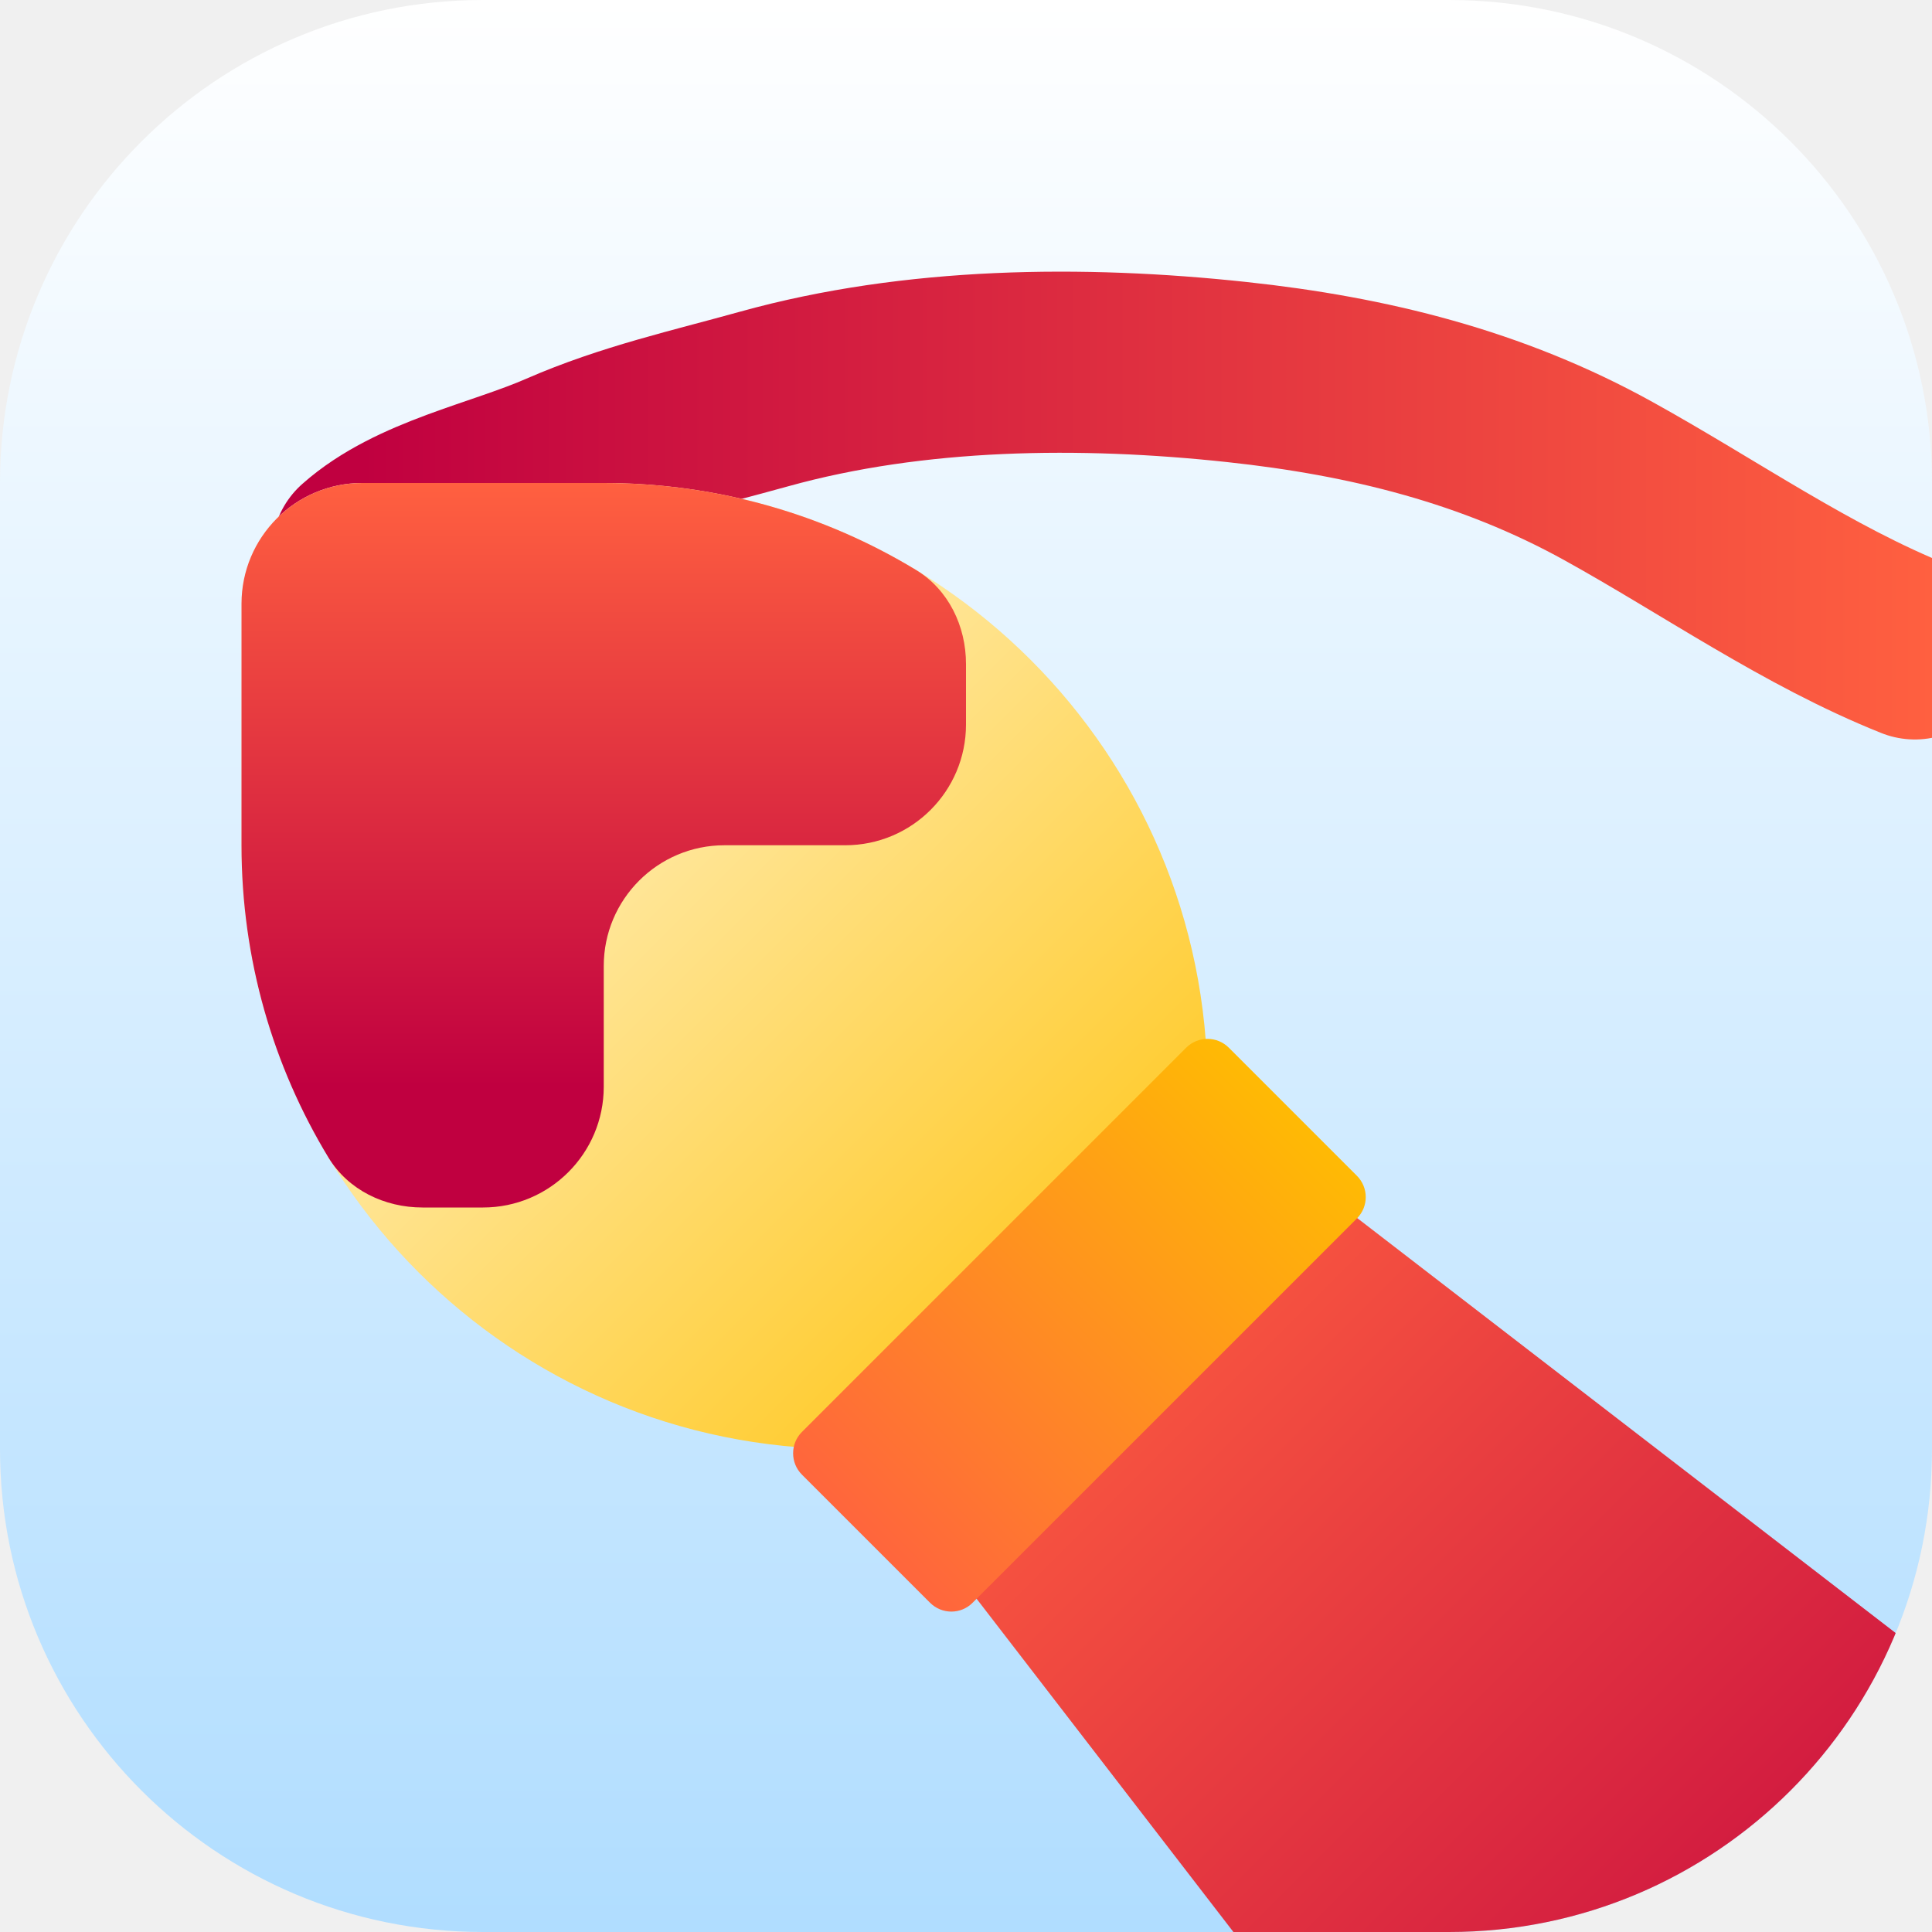
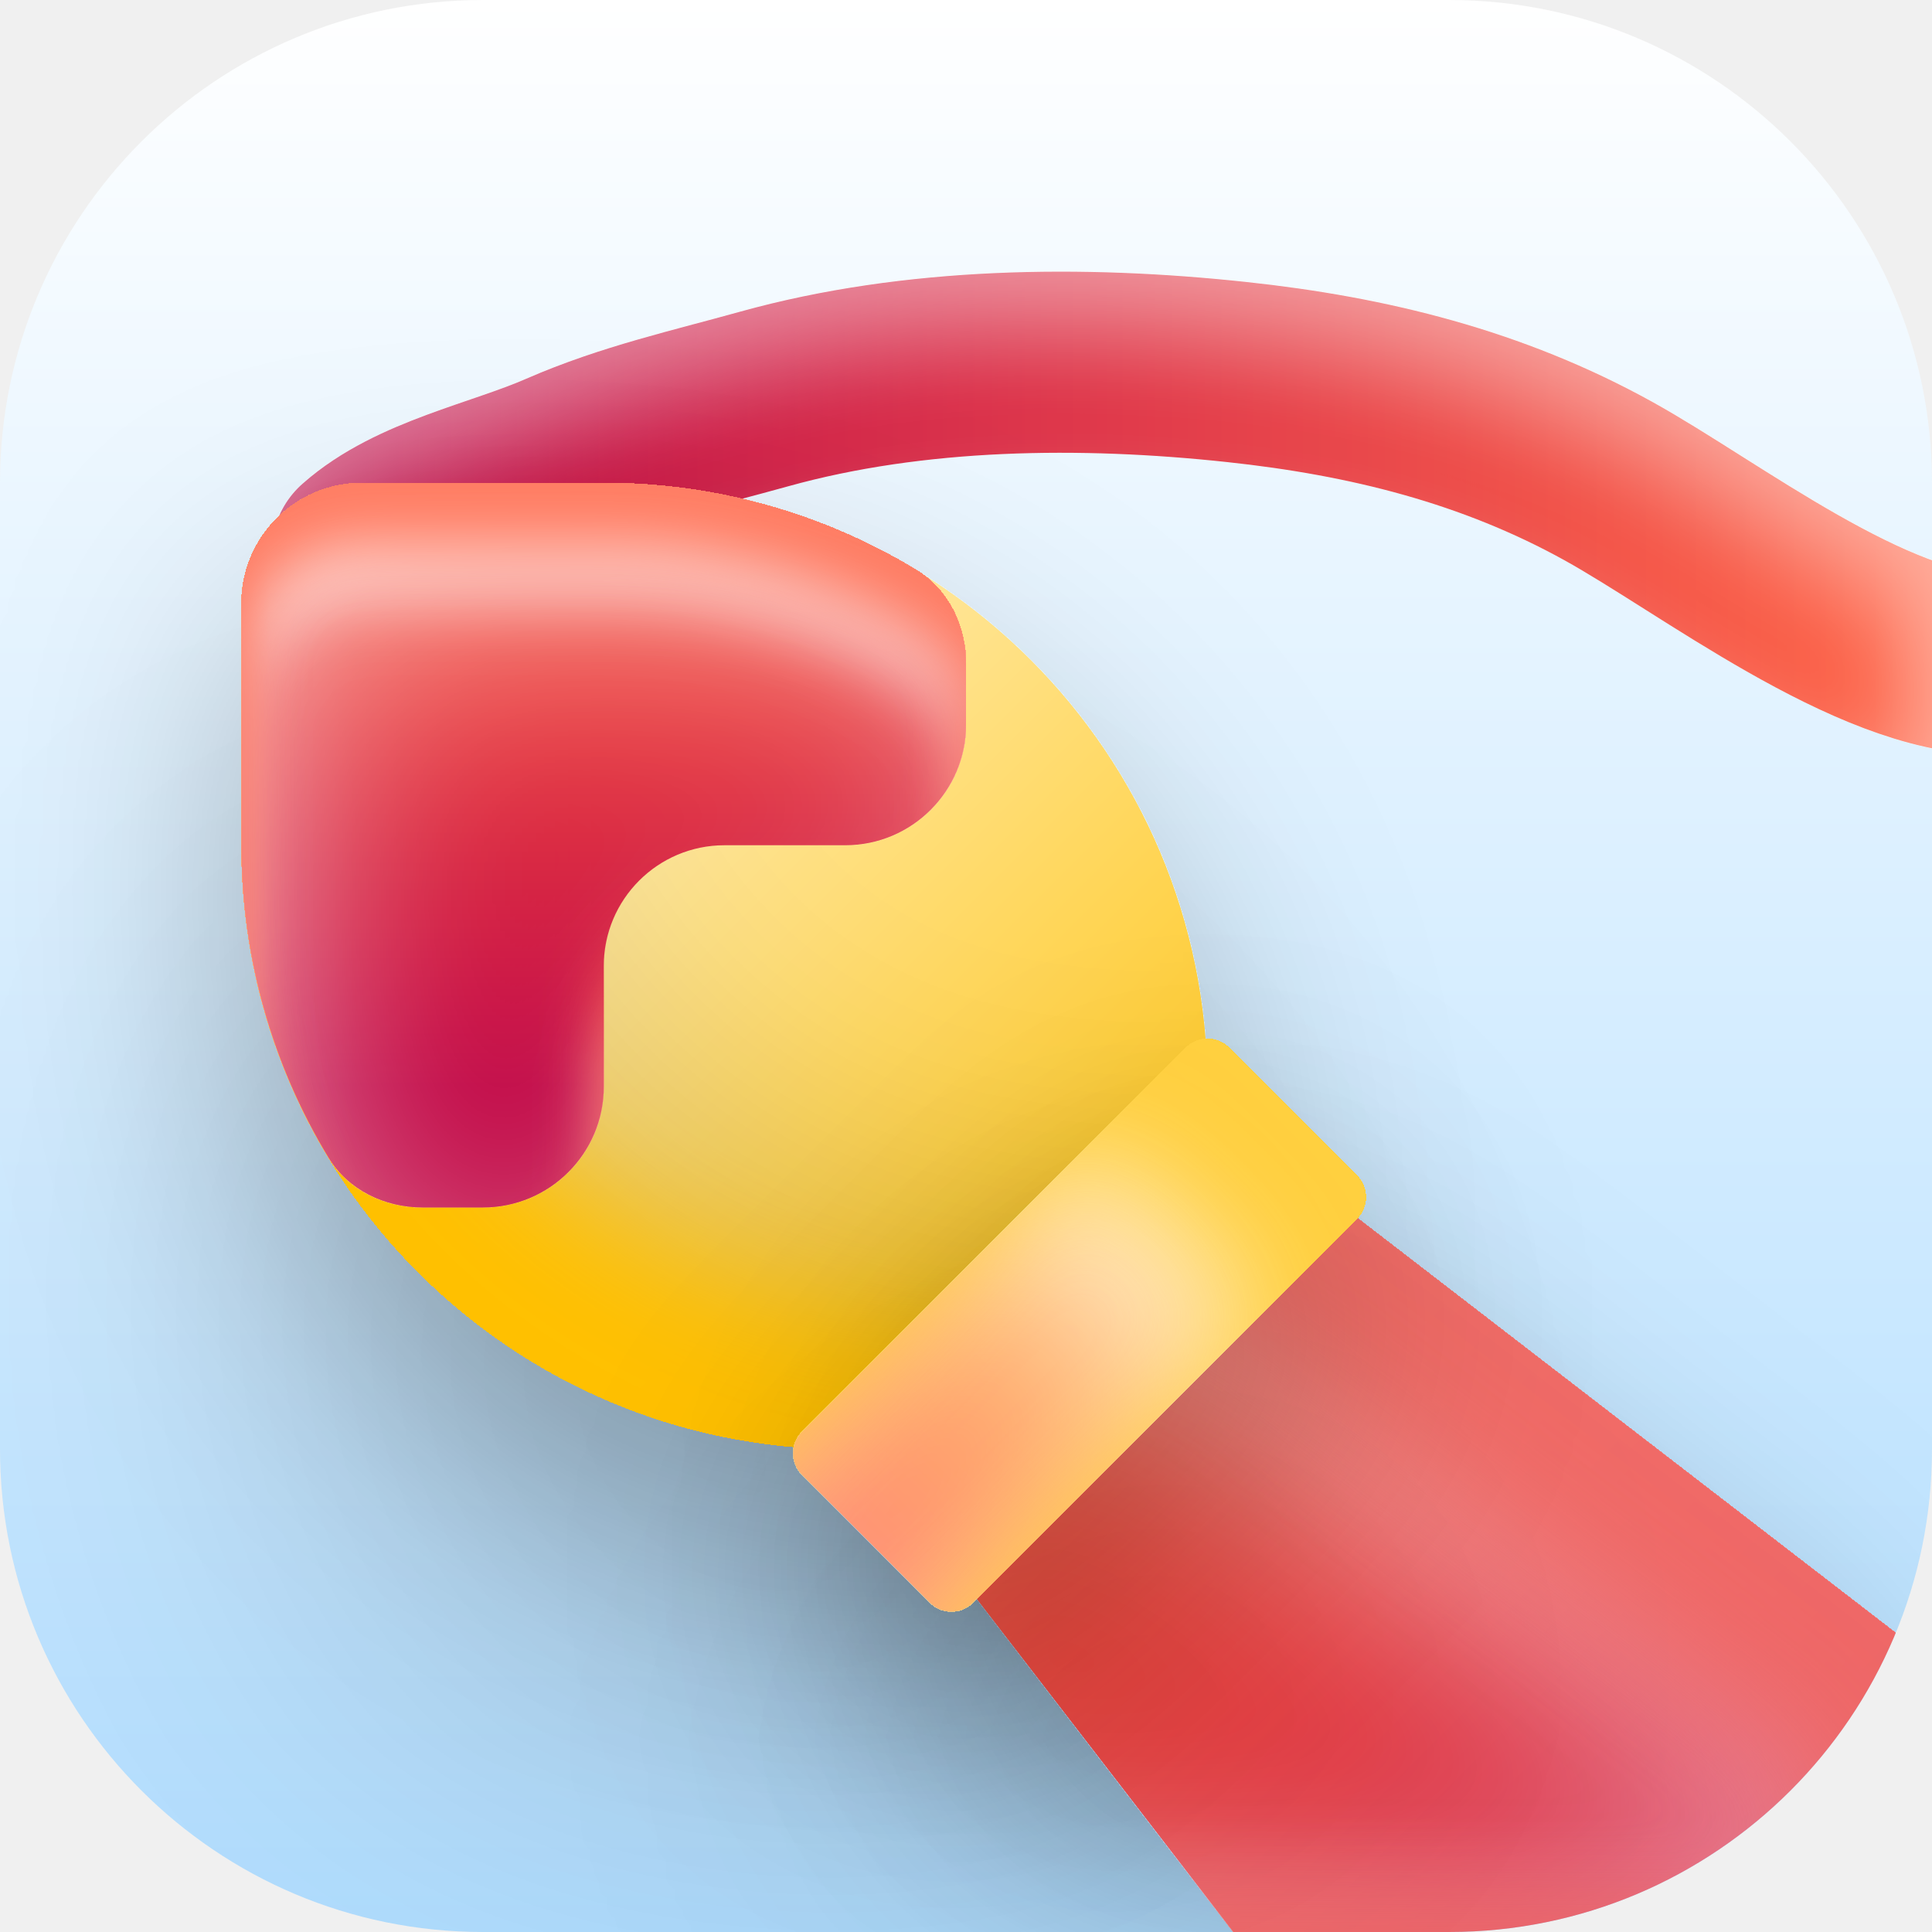
<svg xmlns="http://www.w3.org/2000/svg" width="16" height="16" viewBox="0 0 16 16" fill="none">
-   <g clip-path="url(#clip0_606_27)">
-     <rect width="16" height="16" rx="4" fill="url(#paint0_linear_606_27)" />
-     <path d="M3 4.57C3.433 4.185 4.133 4.054 4.658 3.824C5.203 3.586 5.758 3.463 6.329 3.304C7.575 2.958 8.959 2.943 10.242 3.081C11.335 3.198 12.361 3.453 13.32 3.984C14.157 4.447 14.97 5.019 15.858 5.374" stroke="url(#paint1_linear_606_27)" stroke-width="1.5" stroke-linecap="round" />
-     <path d="M2 5C2 4.448 2.448 4 3 4H5C7.761 4 10 6.239 10 9V11C10 11.552 9.552 12 9 12H7C4.239 12 2 9.761 2 7V5Z" fill="url(#paint2_linear_606_27)" />
-     <path fill-rule="evenodd" clip-rule="evenodd" d="M3 4C2.448 4 2 4.448 2 5V7C2 7.947 2.263 8.832 2.72 9.586C2.883 9.855 3.185 10 3.499 10H4C4.552 10 5 9.552 5 9V8C5 7.448 5.448 7 6 7H7C7.552 7 8 6.552 8 6V5.499C8 5.185 7.855 4.883 7.586 4.72C6.832 4.263 5.947 4 5 4H3Z" fill="url(#paint3_linear_606_27)" />
-     <path d="M8.073 13.221C7.459 12.424 7.532 11.296 8.243 10.586L8.586 10.243C9.296 9.532 10.424 9.459 11.221 10.073L16.745 14.33C17.701 15.066 17.792 16.475 16.938 17.328L15.328 18.938C14.475 19.792 13.066 19.701 12.33 18.745L8.073 13.221Z" fill="url(#paint4_linear_606_27)" />
-     <path d="M6.641 12.212C6.544 12.115 6.544 11.956 6.641 11.859L9.823 8.677C9.921 8.579 10.079 8.579 10.177 8.677L11.237 9.737C11.335 9.835 11.335 9.993 11.237 10.091L8.055 13.273C7.958 13.371 7.8 13.371 7.702 13.273L6.641 12.212Z" fill="url(#paint5_linear_606_27)" />
+   <g clip-path="url(#clip0_810_398)">
+     <rect width="16" height="16" rx="4" fill="url(#paint0_linear_810_398)" />
+     <g filter="url(#filter0_i_810_398)">
+       <path d="M3 4.57C3.433 4.185 4.133 4.054 4.658 3.824C5.203 3.586 5.758 3.463 6.329 3.304C7.575 2.958 8.959 2.943 10.242 3.081C11.335 3.198 12.361 3.453 13.32 3.984C14.157 4.447 15.5 5.5 16.5 5.5" stroke="url(#paint1_linear_810_398)" stroke-width="1.5" stroke-linecap="round" />
+     </g>
+     <g filter="url(#filter1_ddii_810_398)">
+       <path d="M2 5C2 4.448 2.448 4 3 4H5C7.761 4 10 6.239 10 9V11C10 11.552 9.552 12 9 12H7C4.239 12 2 9.761 2 7V5Z" fill="url(#paint2_linear_810_398)" />
+     </g>
+     <g filter="url(#filter2_iii_810_398)">
+       <path fill-rule="evenodd" clip-rule="evenodd" d="M3 4C2.448 4 2 4.448 2 5V7C2 7.947 2.263 8.832 2.72 9.586C2.883 9.855 3.185 10 3.499 10H4C4.552 10 5 9.552 5 9V8C5 7.448 5.448 7 6 7H7C7.552 7 8 6.552 8 6V5.499C8 5.185 7.855 4.883 7.586 4.72C6.832 4.263 5.947 4 5 4H3Z" fill="url(#paint3_linear_810_398)" />
+     </g>
+     <g filter="url(#filter3_ddii_810_398)">
+       <path d="M8.073 13.221C7.459 12.424 7.532 11.296 8.243 10.586L8.586 10.243C9.296 9.532 10.424 9.459 11.221 10.073L16.745 14.33C17.701 15.066 17.792 16.475 16.938 17.328L15.328 18.938C14.475 19.792 13.066 19.701 12.33 18.745L8.073 13.221Z" fill="url(#paint4_linear_810_398)" />
+     </g>
+     <g filter="url(#filter4_ddii_810_398)">
+       <path d="M6.641 12.212C6.544 12.115 6.544 11.956 6.641 11.859L9.823 8.677C9.921 8.579 10.079 8.579 10.177 8.677L11.237 9.737C11.335 9.835 11.335 9.993 11.237 10.091L8.055 13.273C7.958 13.371 7.8 13.371 7.702 13.273L6.641 12.212Z" fill="url(#paint5_linear_810_398)" />
+     </g>
  </g>
  <defs>
-     <linearGradient id="paint0_linear_606_27" x1="8" y1="0" x2="8" y2="16" gradientUnits="userSpaceOnUse">
+     <filter id="filter0_i_810_398" x="2.25" y="2.25" width="15" height="4.5" filterUnits="userSpaceOnUse" color-interpolation-filters="sRGB">
+       <feFlood flood-opacity="0" result="BackgroundImageFix" />
+       <feBlend mode="normal" in="SourceGraphic" in2="BackgroundImageFix" result="shape" />
+       <feColorMatrix in="SourceAlpha" type="matrix" values="0 0 0 0 0 0 0 0 0 0 0 0 0 0 0 0 0 0 127 0" result="hardAlpha" />
+       <feOffset dy="0.5" />
+       <feGaussianBlur stdDeviation="0.5" />
+       <feComposite in2="hardAlpha" operator="arithmetic" k2="-1" k3="1" />
+       <feColorMatrix type="matrix" values="0 0 0 0 1 0 0 0 0 1 0 0 0 0 1 0 0 0 0.5 0" />
+       <feBlend mode="normal" in2="shape" result="effect1_innerShadow_810_398" />
+     </filter>
+     <filter id="filter1_ddii_810_398" x="-2" y="2" width="16" height="18" filterUnits="userSpaceOnUse" color-interpolation-filters="sRGB">
+       <feFlood flood-opacity="0" result="BackgroundImageFix" />
+       <feColorMatrix in="SourceAlpha" type="matrix" values="0 0 0 0 0 0 0 0 0 0 0 0 0 0 0 0 0 0 127 0" result="hardAlpha" />
+       <feOffset dy="4" />
+       <feGaussianBlur stdDeviation="2" />
+       <feComposite in2="hardAlpha" operator="out" />
+       <feColorMatrix type="matrix" values="0 0 0 0 0 0 0 0 0 0 0 0 0 0 0 0 0 0 0.1 0" />
+       <feBlend mode="normal" in2="BackgroundImageFix" result="effect1_dropShadow_810_398" />
+       <feColorMatrix in="SourceAlpha" type="matrix" values="0 0 0 0 0 0 0 0 0 0 0 0 0 0 0 0 0 0 127 0" result="hardAlpha" />
+       <feOffset dy="1" />
+       <feGaussianBlur stdDeviation="1" />
+       <feComposite in2="hardAlpha" operator="out" />
+       <feColorMatrix type="matrix" values="0 0 0 0 0 0 0 0 0 0 0 0 0 0 0 0 0 0 0.25 0" />
+       <feBlend mode="normal" in2="effect1_dropShadow_810_398" result="effect2_dropShadow_810_398" />
+       <feBlend mode="normal" in="SourceGraphic" in2="effect2_dropShadow_810_398" result="shape" />
+       <feColorMatrix in="SourceAlpha" type="matrix" values="0 0 0 0 0 0 0 0 0 0 0 0 0 0 0 0 0 0 127 0" result="hardAlpha" />
+       <feOffset dx="2" dy="-2" />
+       <feGaussianBlur stdDeviation="1" />
+       <feComposite in2="hardAlpha" operator="arithmetic" k2="-1" k3="1" />
+       <feColorMatrix type="matrix" values="0 0 0 0 0 0 0 0 0 0 0 0 0 0 0 0 0 0 0.1 0" />
+       <feBlend mode="normal" in2="shape" result="effect3_innerShadow_810_398" />
+       <feColorMatrix in="SourceAlpha" type="matrix" values="0 0 0 0 0 0 0 0 0 0 0 0 0 0 0 0 0 0 127 0" result="hardAlpha" />
+       <feOffset dx="1" dy="-1" />
+       <feGaussianBlur stdDeviation="0.5" />
+       <feComposite in2="hardAlpha" operator="arithmetic" k2="-1" k3="1" />
+       <feColorMatrix type="matrix" values="0 0 0 0 1 0 0 0 0 0.753 0 0 0 0 0 0 0 0 1 0" />
+       <feBlend mode="normal" in2="effect3_innerShadow_810_398" result="effect4_innerShadow_810_398" />
+     </filter>
+     <filter id="filter2_iii_810_398" x="2" y="4" width="6.5" height="7" filterUnits="userSpaceOnUse" color-interpolation-filters="sRGB">
+       <feFlood flood-opacity="0" result="BackgroundImageFix" />
+       <feBlend mode="normal" in="SourceGraphic" in2="BackgroundImageFix" result="shape" />
+       <feColorMatrix in="SourceAlpha" type="matrix" values="0 0 0 0 0 0 0 0 0 0 0 0 0 0 0 0 0 0 127 0" result="hardAlpha" />
+       <feOffset dx="0.5" dy="1" />
+       <feGaussianBlur stdDeviation="1" />
+       <feComposite in2="hardAlpha" operator="arithmetic" k2="-1" k3="1" />
+       <feColorMatrix type="matrix" values="0 0 0 0 1 0 0 0 0 1 0 0 0 0 1 0 0 0 0.5 0" />
+       <feBlend mode="normal" in2="shape" result="effect1_innerShadow_810_398" />
+       <feColorMatrix in="SourceAlpha" type="matrix" values="0 0 0 0 0 0 0 0 0 0 0 0 0 0 0 0 0 0 127 0" result="hardAlpha" />
+       <feOffset dy="1" />
+       <feGaussianBlur stdDeviation="0.25" />
+       <feComposite in2="hardAlpha" operator="arithmetic" k2="-1" k3="1" />
+       <feColorMatrix type="matrix" values="0 0 0 0 1 0 0 0 0 1 0 0 0 0 1 0 0 0 0.5 0" />
+       <feBlend mode="normal" in2="effect1_innerShadow_810_398" result="effect2_innerShadow_810_398" />
+       <feColorMatrix in="SourceAlpha" type="matrix" values="0 0 0 0 0 0 0 0 0 0 0 0 0 0 0 0 0 0 127 0" result="hardAlpha" />
+       <feOffset dy="0.5" />
+       <feGaussianBlur stdDeviation="0.25" />
+       <feComposite in2="hardAlpha" operator="arithmetic" k2="-1" k3="1" />
+       <feColorMatrix type="matrix" values="0 0 0 0 1 0 0 0 0 0.376 0 0 0 0 0.251 0 0 0 0.75 0" />
+       <feBlend mode="normal" in2="effect2_innerShadow_810_398" result="effect3_innerShadow_810_398" />
+     </filter>
+     <filter id="filter3_ddii_810_398" x="3.657" y="8.657" width="17.867" height="18.867" filterUnits="userSpaceOnUse" color-interpolation-filters="sRGB">
+       <feFlood flood-opacity="0" result="BackgroundImageFix" />
+       <feColorMatrix in="SourceAlpha" type="matrix" values="0 0 0 0 0 0 0 0 0 0 0 0 0 0 0 0 0 0 127 0" result="hardAlpha" />
+       <feOffset dy="4" />
+       <feGaussianBlur stdDeviation="2" />
+       <feComposite in2="hardAlpha" operator="out" />
+       <feColorMatrix type="matrix" values="0 0 0 0 0 0 0 0 0 0 0 0 0 0 0 0 0 0 0.1 0" />
+       <feBlend mode="normal" in2="BackgroundImageFix" result="effect1_dropShadow_810_398" />
+       <feColorMatrix in="SourceAlpha" type="matrix" values="0 0 0 0 0 0 0 0 0 0 0 0 0 0 0 0 0 0 127 0" result="hardAlpha" />
+       <feOffset dy="1" />
+       <feGaussianBlur stdDeviation="1" />
+       <feComposite in2="hardAlpha" operator="out" />
+       <feColorMatrix type="matrix" values="0 0 0 0 0 0 0 0 0 0 0 0 0 0 0 0 0 0 0.25 0" />
+       <feBlend mode="normal" in2="effect1_dropShadow_810_398" result="effect2_dropShadow_810_398" />
+       <feBlend mode="normal" in="SourceGraphic" in2="effect2_dropShadow_810_398" result="shape" />
+       <feColorMatrix in="SourceAlpha" type="matrix" values="0 0 0 0 0 0 0 0 0 0 0 0 0 0 0 0 0 0 127 0" result="hardAlpha" />
+       <feOffset dx="-1.5" dy="1.5" />
+       <feGaussianBlur stdDeviation="1" />
+       <feComposite in2="hardAlpha" operator="arithmetic" k2="-1" k3="1" />
+       <feColorMatrix type="matrix" values="0 0 0 0 1 0 0 0 0 1 0 0 0 0 1 0 0 0 0.5 0" />
+       <feBlend mode="normal" in2="shape" result="effect3_innerShadow_810_398" />
+       <feColorMatrix in="SourceAlpha" type="matrix" values="0 0 0 0 0 0 0 0 0 0 0 0 0 0 0 0 0 0 127 0" result="hardAlpha" />
+       <feOffset dx="-1" dy="1" />
+       <feGaussianBlur stdDeviation="0.5" />
+       <feComposite in2="hardAlpha" operator="arithmetic" k2="-1" k3="1" />
+       <feColorMatrix type="matrix" values="0 0 0 0 0.941 0 0 0 0 0.353 0 0 0 0 0.329 0 0 0 0.75 0" />
+       <feBlend mode="normal" in2="effect3_innerShadow_810_398" result="effect4_innerShadow_810_398" />
+     </filter>
+     <filter id="filter4_ddii_810_398" x="2.568" y="7.604" width="12.743" height="13.743" filterUnits="userSpaceOnUse" color-interpolation-filters="sRGB">
+       <feFlood flood-opacity="0" result="BackgroundImageFix" />
+       <feColorMatrix in="SourceAlpha" type="matrix" values="0 0 0 0 0 0 0 0 0 0 0 0 0 0 0 0 0 0 127 0" result="hardAlpha" />
+       <feOffset dy="4" />
+       <feGaussianBlur stdDeviation="2" />
+       <feComposite in2="hardAlpha" operator="out" />
+       <feColorMatrix type="matrix" values="0 0 0 0 0 0 0 0 0 0 0 0 0 0 0 0 0 0 0.1 0" />
+       <feBlend mode="normal" in2="BackgroundImageFix" result="effect1_dropShadow_810_398" />
+       <feColorMatrix in="SourceAlpha" type="matrix" values="0 0 0 0 0 0 0 0 0 0 0 0 0 0 0 0 0 0 127 0" result="hardAlpha" />
+       <feOffset dy="1" />
+       <feGaussianBlur stdDeviation="1" />
+       <feComposite in2="hardAlpha" operator="out" />
+       <feColorMatrix type="matrix" values="0 0 0 0 0 0 0 0 0 0 0 0 0 0 0 0 0 0 0.25 0" />
+       <feBlend mode="normal" in2="effect1_dropShadow_810_398" result="effect2_dropShadow_810_398" />
+       <feBlend mode="normal" in="SourceGraphic" in2="effect2_dropShadow_810_398" result="shape" />
+       <feColorMatrix in="SourceAlpha" type="matrix" values="0 0 0 0 0 0 0 0 0 0 0 0 0 0 0 0 0 0 127 0" result="hardAlpha" />
+       <feOffset dx="-1.5" dy="1.5" />
+       <feGaussianBlur stdDeviation="1" />
+       <feComposite in2="hardAlpha" operator="arithmetic" k2="-1" k3="1" />
+       <feColorMatrix type="matrix" values="0 0 0 0 1 0 0 0 0 1 0 0 0 0 1 0 0 0 1 0" />
+       <feBlend mode="normal" in2="shape" result="effect3_innerShadow_810_398" />
+       <feColorMatrix in="SourceAlpha" type="matrix" values="0 0 0 0 0 0 0 0 0 0 0 0 0 0 0 0 0 0 127 0" result="hardAlpha" />
+       <feOffset dx="-1" dy="1" />
+       <feGaussianBlur stdDeviation="0.5" />
+       <feComposite in2="hardAlpha" operator="arithmetic" k2="-1" k3="1" />
+       <feColorMatrix type="matrix" values="0 0 0 0 1 0 0 0 0 0.753 0 0 0 0 0 0 0 0 0.75 0" />
+       <feBlend mode="normal" in2="effect3_innerShadow_810_398" result="effect4_innerShadow_810_398" />
+     </filter>
+     <linearGradient id="paint0_linear_810_398" x1="8" y1="0" x2="8" y2="16" gradientUnits="userSpaceOnUse">
      <stop stop-color="white" />
      <stop offset="1" stop-color="#B0DDFF" />
    </linearGradient>
-     <linearGradient id="paint1_linear_606_27" x1="3" y1="3" x2="16" y2="3" gradientUnits="userSpaceOnUse">
+     <linearGradient id="paint1_linear_810_398" x1="3" y1="3" x2="16" y2="3" gradientUnits="userSpaceOnUse">
      <stop stop-color="#C00040" />
      <stop offset="1" stop-color="#FF6040" />
    </linearGradient>
-     <linearGradient id="paint2_linear_606_27" x1="2" y1="4" x2="10" y2="12" gradientUnits="userSpaceOnUse">
+     <linearGradient id="paint2_linear_810_398" x1="2" y1="4" x2="10" y2="12" gradientUnits="userSpaceOnUse">
      <stop stop-color="white" />
      <stop offset="1" stop-color="#FFC000" />
    </linearGradient>
-     <linearGradient id="paint3_linear_606_27" x1="4.5" y1="4" x2="4.5" y2="9" gradientUnits="userSpaceOnUse">
+     <linearGradient id="paint3_linear_810_398" x1="4.5" y1="4" x2="4.5" y2="9" gradientUnits="userSpaceOnUse">
      <stop stop-color="#FF6040" />
      <stop offset="1" stop-color="#C00040" />
    </linearGradient>
-     <linearGradient id="paint4_linear_606_27" x1="8.414" y1="10.414" x2="16.133" y2="18.133" gradientUnits="userSpaceOnUse">
+     <linearGradient id="paint4_linear_810_398" x1="8.414" y1="10.414" x2="16.133" y2="18.133" gradientUnits="userSpaceOnUse">
      <stop stop-color="#FF6040" />
      <stop offset="1" stop-color="#C00040" />
    </linearGradient>
-     <linearGradient id="paint5_linear_606_27" x1="10.5" y1="8.5" x2="6.5" y2="12.5" gradientUnits="userSpaceOnUse">
+     <linearGradient id="paint5_linear_810_398" x1="10.5" y1="8.5" x2="6.5" y2="12.5" gradientUnits="userSpaceOnUse">
      <stop stop-color="#FFC000" />
      <stop offset="1" stop-color="#FF6040" />
    </linearGradient>
-     <clipPath id="clip0_606_27">
+     <clipPath id="clip0_810_398">
      <rect width="16" height="16" rx="4" fill="white" />
    </clipPath>
  </defs>
</svg>
